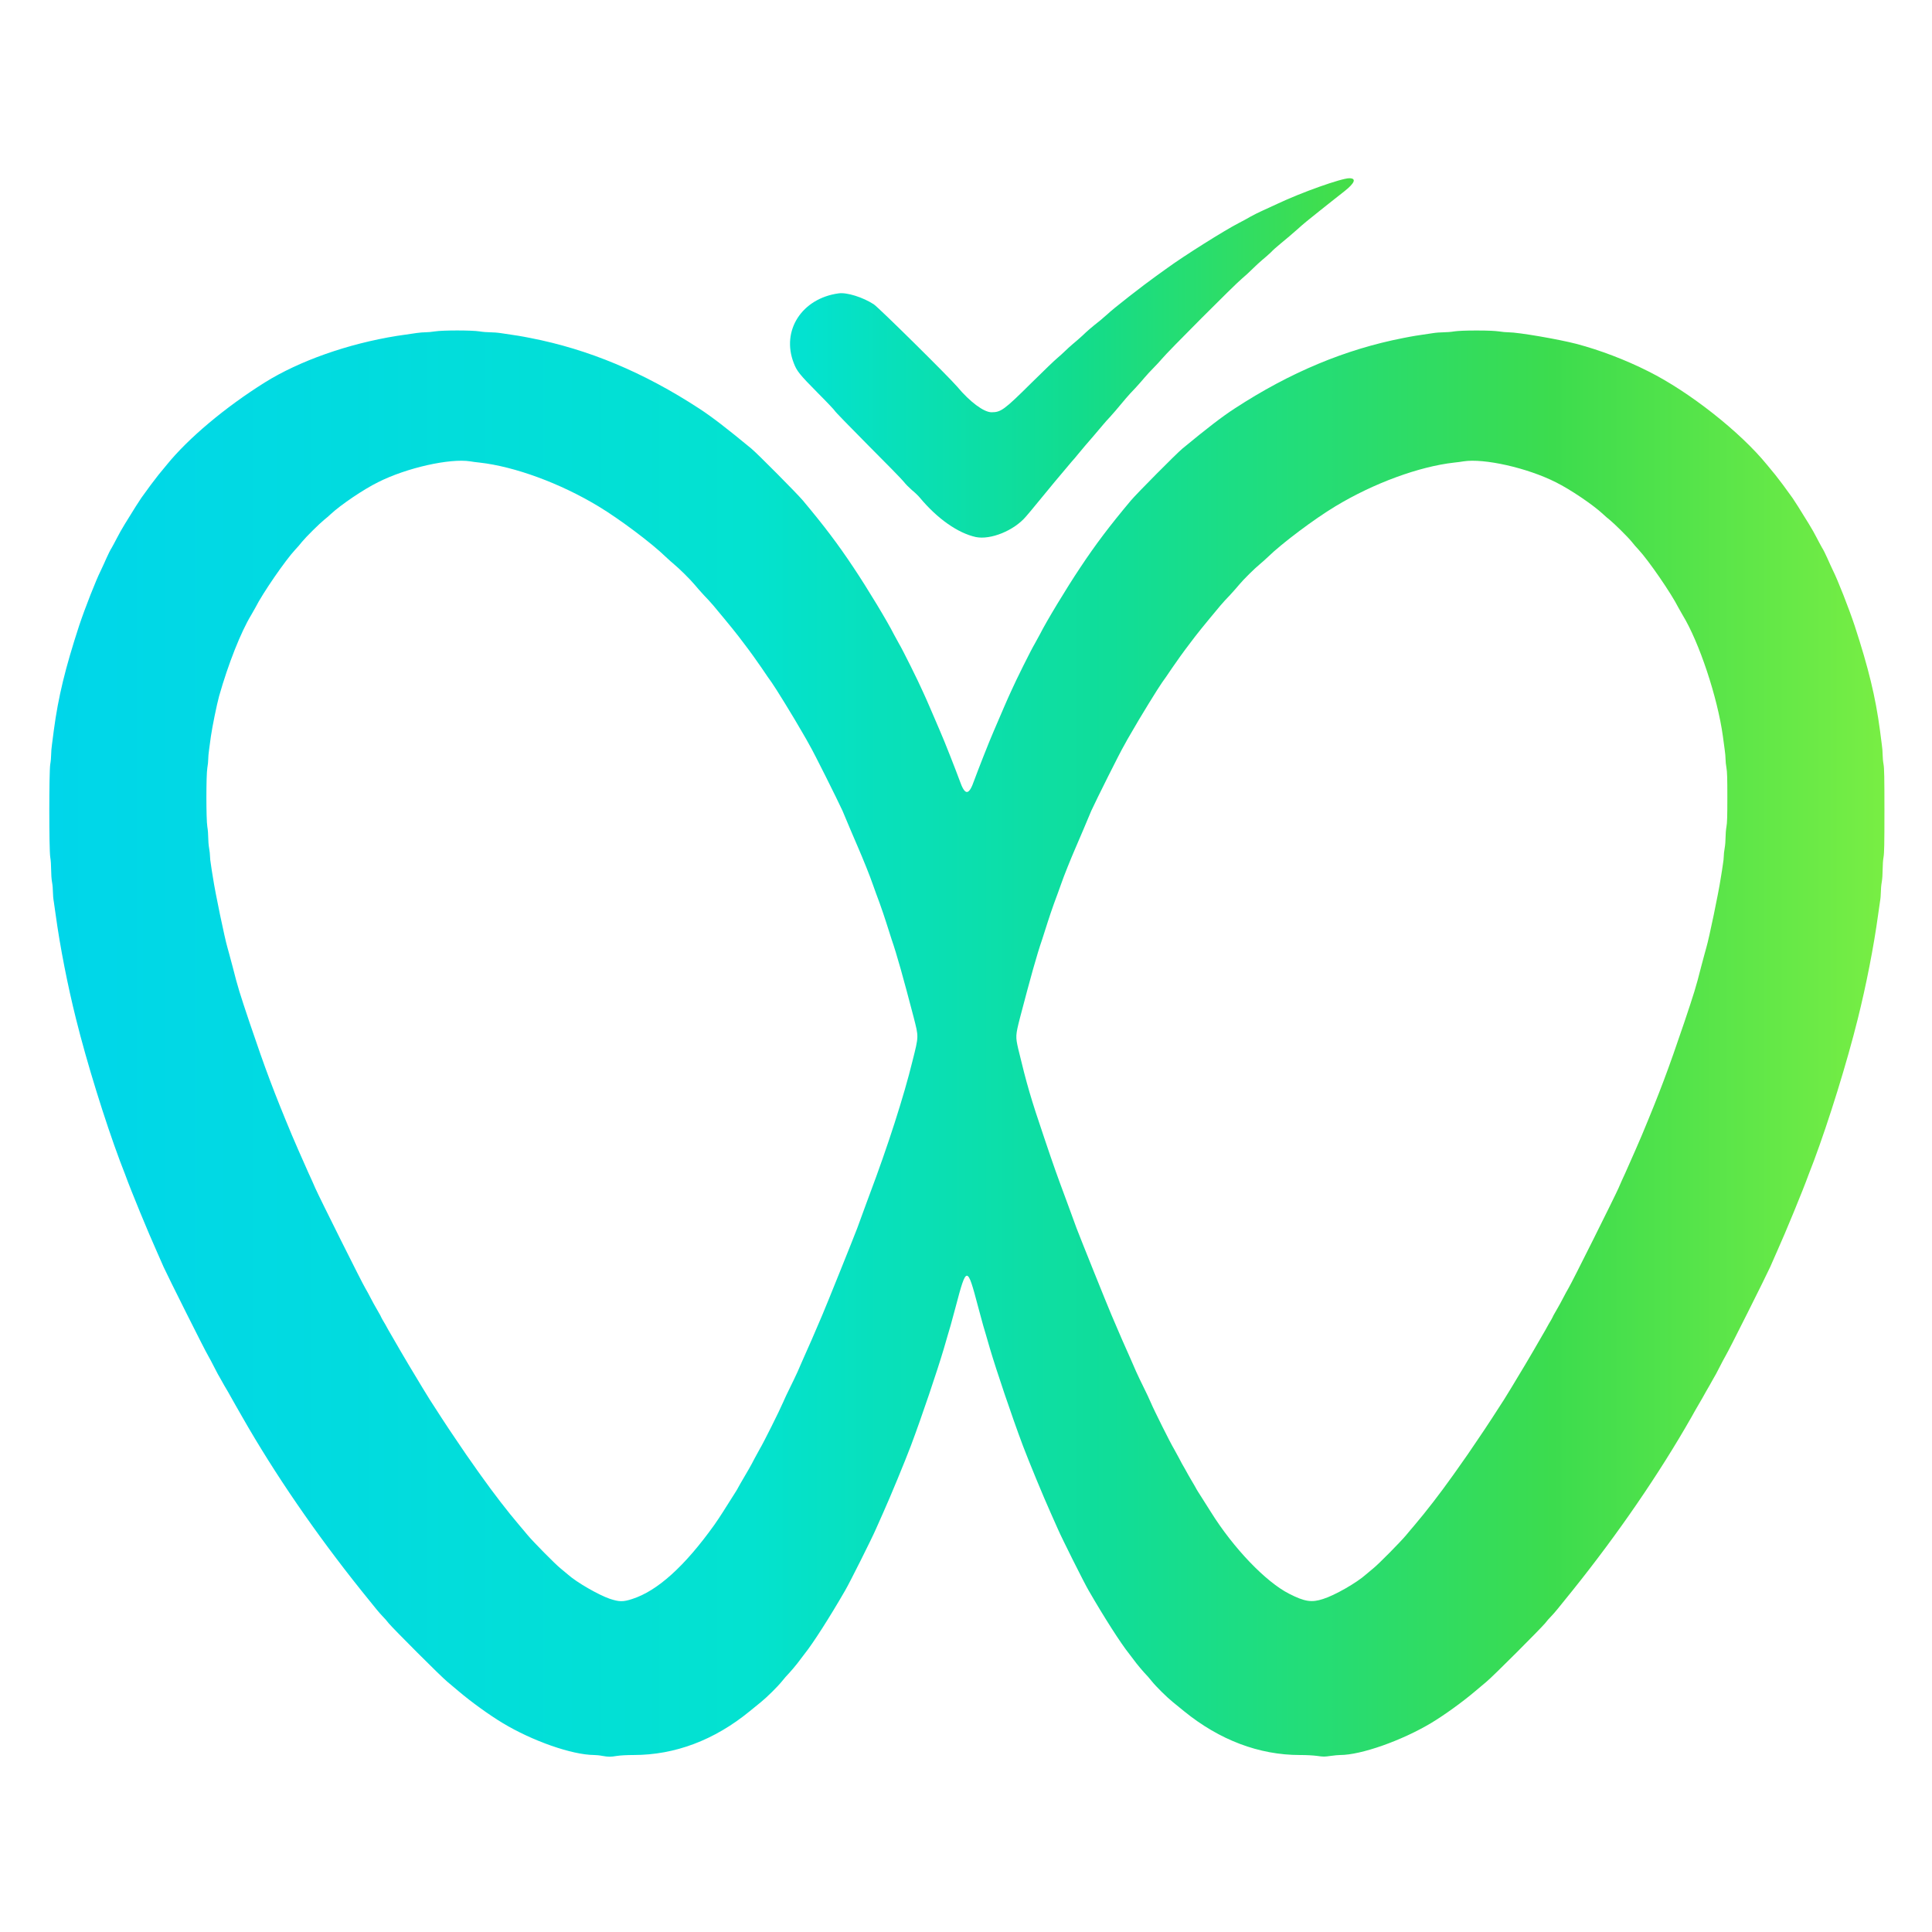
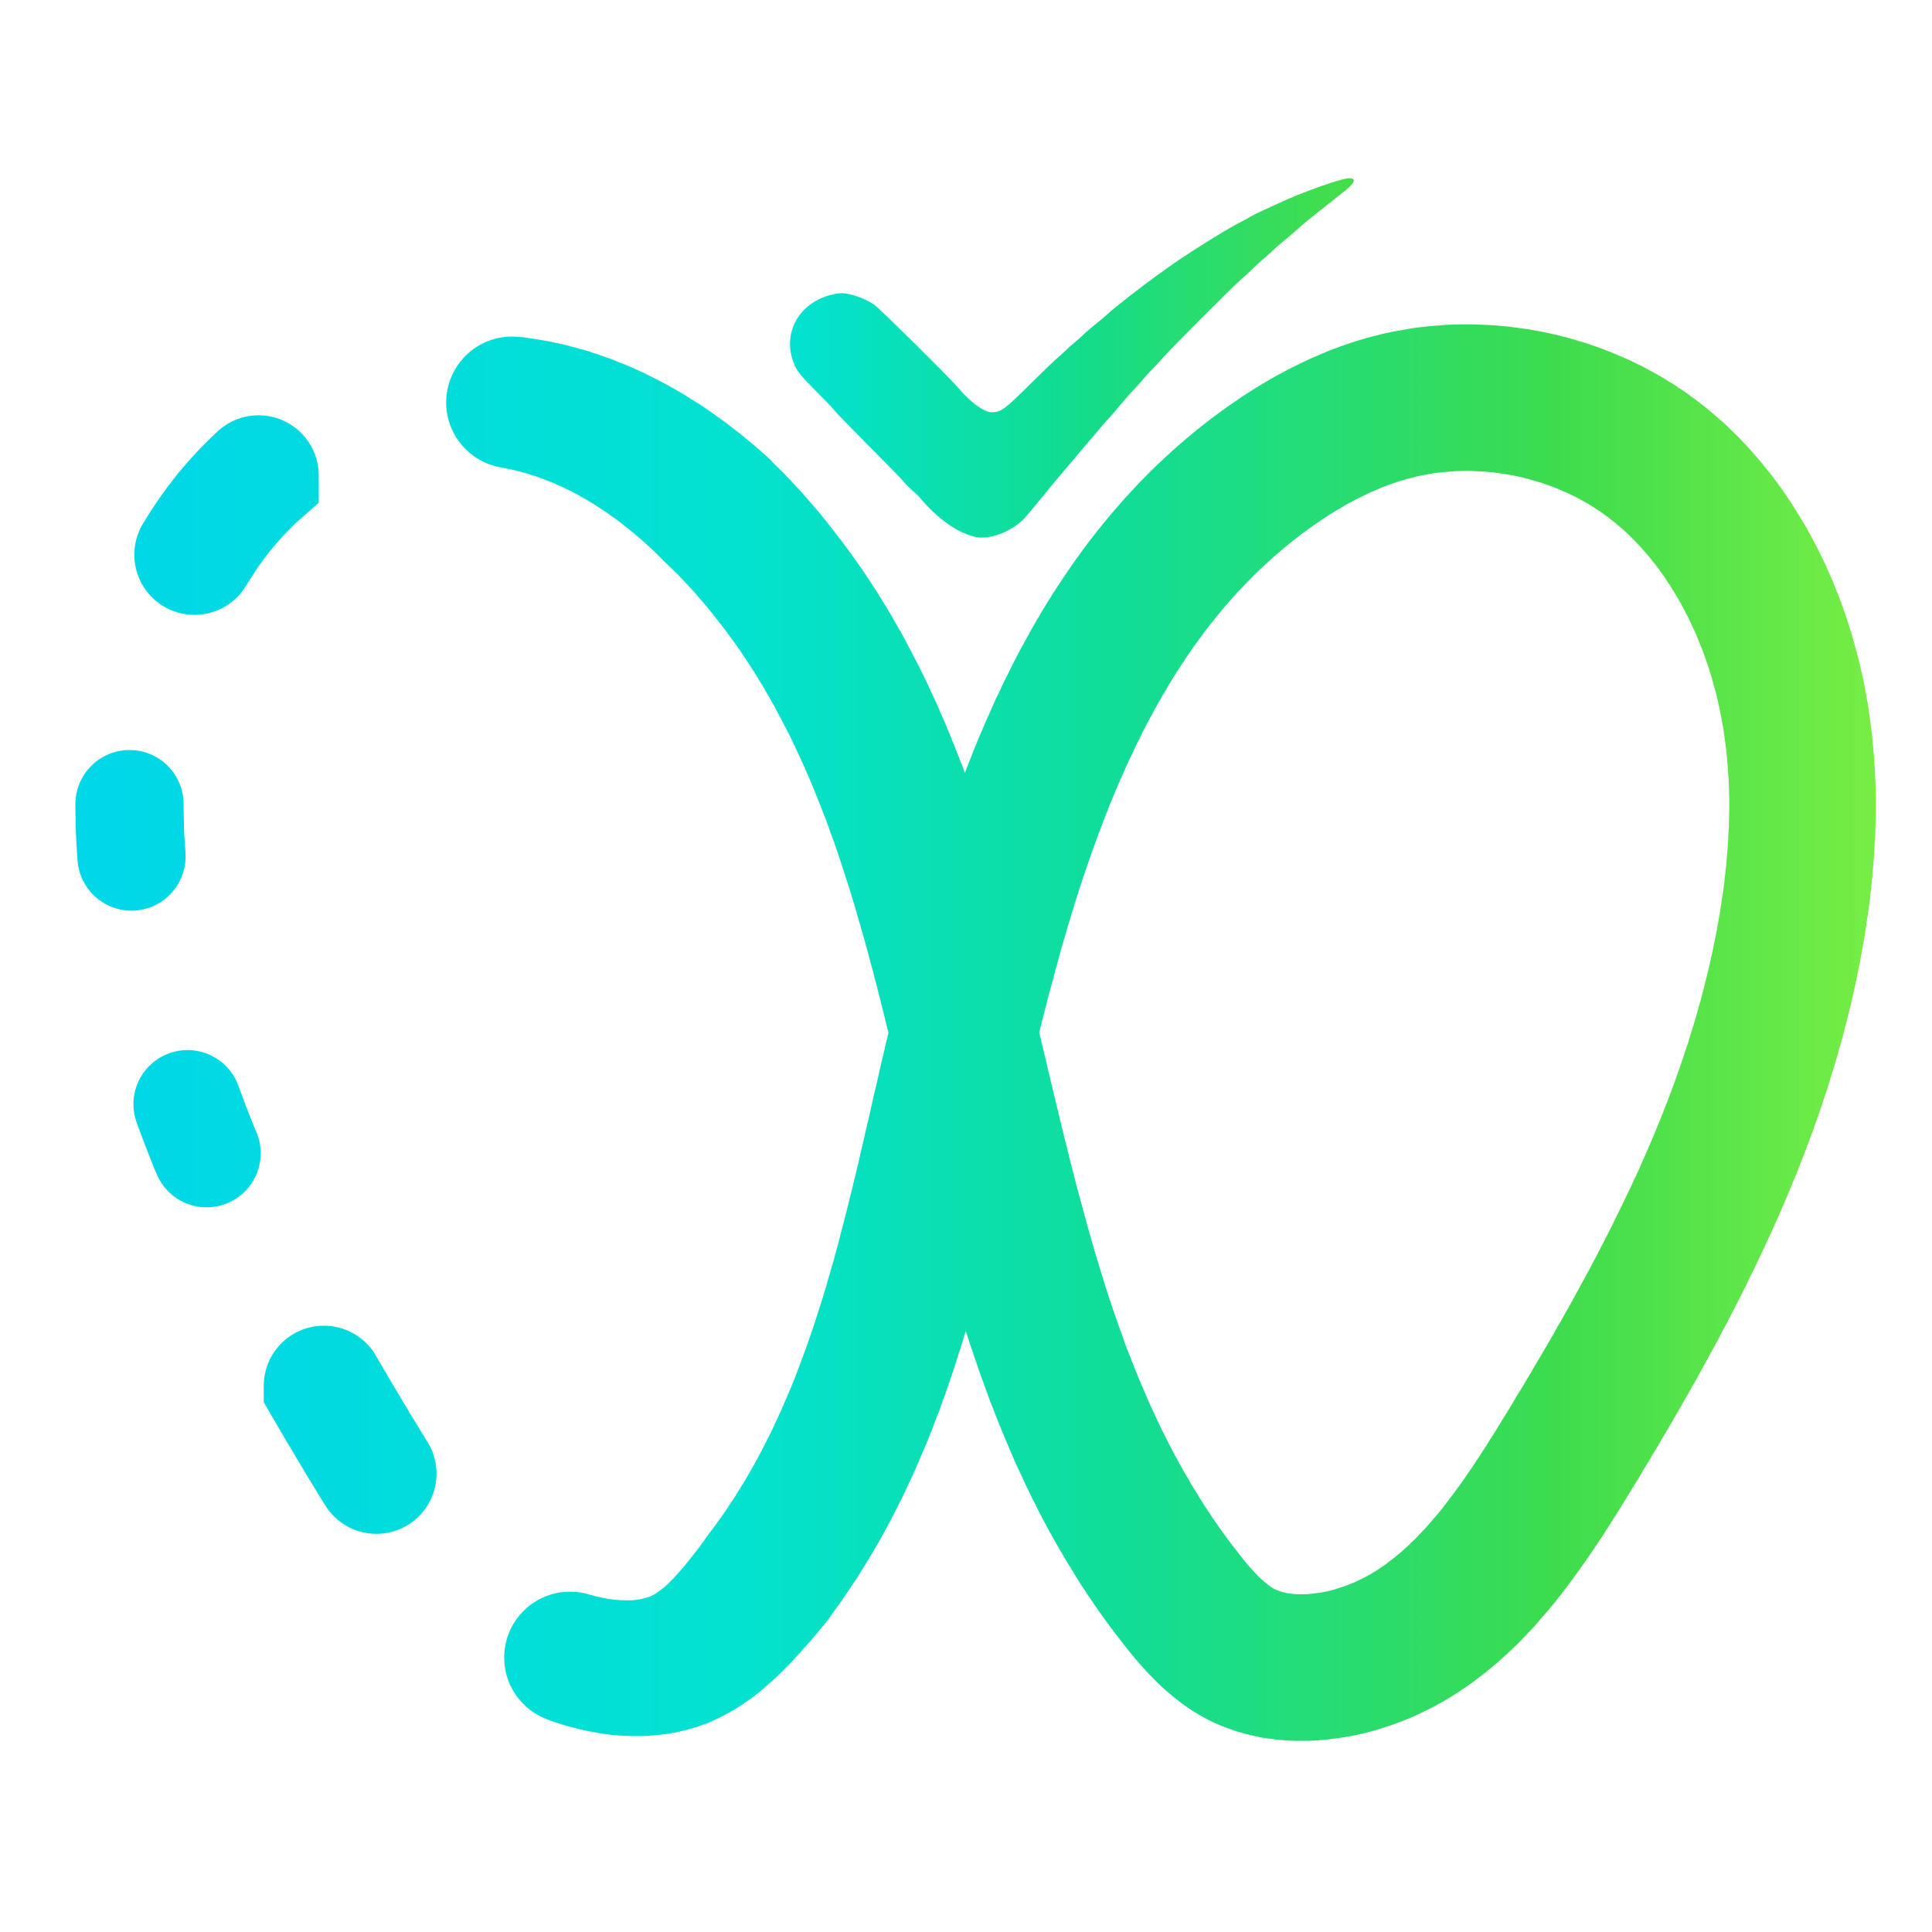
<svg xmlns="http://www.w3.org/2000/svg" viewBox="0 0 1024 1024" role="img" aria-label="EATOLOGIX">
  <defs>
    <linearGradient id="ag" gradientUnits="userSpaceOnUse" x1="107" y1="0" x2="1134" y2="0">
      <stop offset="0" stop-color="#00D6EA" />
      <stop offset=".38" stop-color="#03E2D0" />
      <stop offset=".58" stop-color="#10DD98" />
      <stop offset=".82" stop-color="#3CDC4E" />
      <stop offset="1" stop-color="#78EE44" />
    </linearGradient>
    <linearGradient id="ac" gradientUnits="userSpaceOnUse" x1="530" y1="0" x2="840" y2="0">
      <stop offset="0" stop-color="#03E2D0" />
      <stop offset=".5" stop-color="#12DC8C" />
      <stop offset="1" stop-color="#46DE46" />
    </linearGradient>
  </defs>
  <g transform="translate(-75.08,-44.33) scale(0.94614)">
-     <path d="M416.8,1030.5 C415.4,1030.2 413.3,1030.0 412.2,1030.0 C399.7,1029.9 377.5,1022.1 360.8,1012.0 C353.5,1007.6 343.5,1000.4 336.3,994.3 C334.6,992.8 331.7,990.5 330.0,989.0 C326.3,986.0 299.5,959.1 297.1,956.2 C296.3,955.1 294.7,953.3 293.6,952.2 C291.5,950.0 290.4,948.6 281.7,937.8 C256.1,905.8 233.3,872.6 215.0,840.5 C212.6,836.4 210.0,831.7 207.0,826.4 C205.8,824.4 204.1,821.5 203.2,819.8 C202.2,818.2 200.5,815.0 199.4,812.8 C198.3,810.5 196.7,807.7 196.0,806.4 C194.2,803.5 173.2,761.5 171.0,756.6 C170.1,754.5 168.3,750.4 167.0,747.5 C162.7,738.0 152.7,713.8 149.5,704.9 C148.7,702.8 147.3,699.2 146.5,697.1 C138.1,674.6 128.0,642.1 121.9,617.5 C117.3,599.1 113.0,577.4 110.5,559.0 C110.2,556.7 109.7,553.6 109.5,552.0 C109.2,550.4 109.0,548.0 109.0,546.5 C109.0,545.0 108.8,542.6 108.5,541.0 C108.2,539.4 108.0,536.3 108.0,534.0 C108.0,531.7 107.8,528.6 107.5,527.0 C106.8,522.8 106.8,479.2 107.5,475.0 C107.8,473.4 108.0,471.0 108.0,469.7 C108.0,468.3 108.2,465.6 108.5,463.7 C108.8,461.7 109.2,458.3 109.5,456.0 C112.0,437.2 115.9,421.2 123.7,397.3 C127.0,387.4 133.1,371.9 135.8,366.5 C136.7,364.7 138.1,361.5 139.0,359.5 C139.9,357.5 141.2,354.8 142.0,353.6 C142.7,352.3 144.1,349.8 145.0,348.0 C145.9,346.2 147.8,342.8 149.3,340.4 C154.6,331.8 157.1,327.8 158.5,325.8 C162.2,320.6 165.7,315.9 168.1,312.9 C169.6,311.1 171.7,308.5 172.8,307.2 C184.8,292.4 205.5,275.0 227.7,261.1 C247.1,249.0 274.3,239.4 301.8,235.0 C312.4,233.4 315.2,233.0 317.6,233.0 C318.8,233.0 321.3,232.8 323.0,232.5 C327.4,231.8 343.6,231.8 348.0,232.5 C349.7,232.8 352.4,233.0 354.0,233.0 C355.5,233.0 358.3,233.2 360.1,233.5 C369.1,234.8 370.9,235.1 376.5,236.2 C408.9,242.5 439.9,255.4 471.0,275.7 C478.1,280.3 486.5,286.8 500.2,298.1 C503.7,301.0 525.8,323.3 529.1,327.2 C541.0,341.4 548.8,351.7 557.5,364.8 C565.2,376.3 576.6,395.2 580.1,402.2 C581.0,403.9 582.3,406.3 583.0,407.5 C584.8,410.4 593.9,428.7 596.2,434.0 C597.3,436.3 598.9,440.0 599.9,442.3 C600.9,444.6 602.3,447.8 603.0,449.5 C603.7,451.1 605.1,454.3 606.0,456.5 C608.4,461.9 615.0,478.8 616.9,484.0 C619.9,492.7 622.1,492.7 625.1,484.0 C627.0,478.8 633.6,461.9 636.0,456.5 C636.9,454.3 638.3,451.1 639.0,449.5 C639.7,447.8 641.1,444.6 642.1,442.3 C643.1,440.0 644.7,436.3 645.8,434.0 C648.1,428.7 657.2,410.4 659.0,407.5 C659.7,406.3 661.0,403.9 661.9,402.2 C665.4,395.2 676.8,376.3 684.5,364.8 C693.2,351.7 701.0,341.4 712.9,327.2 C716.2,323.3 738.3,301.0 741.8,298.1 C755.5,286.8 763.9,280.3 771.0,275.7 C802.1,255.4 833.1,242.5 865.5,236.2 C871.1,235.1 872.9,234.8 881.9,233.5 C883.7,233.2 886.5,233.0 888.0,233.0 C889.6,233.0 892.3,232.8 894.0,232.5 C896.2,232.2 900.0,232.0 906.5,232.0 C913.0,232.0 916.8,232.2 919.0,232.5 C920.7,232.8 923.2,233.0 924.4,233.0 C929.9,233.0 952.5,236.9 962.5,239.5 C975.7,243.0 989.9,248.4 1002.8,254.9 C1025.8,266.4 1054.3,288.9 1069.2,307.2 C1070.3,308.5 1072.4,311.1 1073.9,312.9 C1076.3,315.9 1079.8,320.6 1083.5,325.8 C1084.9,327.8 1087.4,331.8 1092.7,340.4 C1094.2,342.8 1096.1,346.2 1097.0,348.0 C1097.9,349.8 1099.3,352.3 1100.0,353.6 C1100.8,354.8 1102.1,357.5 1103.0,359.5 C1103.9,361.5 1105.3,364.7 1106.2,366.5 C1108.9,371.9 1115.0,387.4 1118.3,397.3 C1126.1,421.2 1130.0,437.2 1132.5,456.0 C1132.8,458.3 1133.2,461.7 1133.5,463.7 C1133.8,465.6 1134.0,468.3 1134.0,469.7 C1134.0,471.0 1134.2,473.4 1134.5,475.0 C1134.9,477.3 1135.0,481.9 1135.0,501.0 C1135.0,520.1 1134.9,524.7 1134.5,527.0 C1134.2,528.6 1134.0,531.7 1134.0,534.0 C1134.0,536.3 1133.8,539.4 1133.5,541.0 C1133.2,542.6 1133.0,545.0 1133.0,546.5 C1133.0,548.0 1132.8,550.4 1132.5,552.0 C1132.3,553.6 1131.8,556.7 1131.5,559.0 C1129.0,577.4 1124.7,599.1 1120.1,617.5 C1114.0,642.1 1103.9,674.6 1095.5,697.1 C1094.7,699.2 1093.3,702.8 1092.5,704.9 C1089.3,713.8 1079.3,738.0 1075.0,747.5 C1073.7,750.4 1071.9,754.5 1071.0,756.6 C1068.8,761.5 1047.8,803.5 1046.0,806.4 C1045.3,807.7 1043.7,810.5 1042.6,812.8 C1041.5,815.0 1039.8,818.2 1038.8,819.8 C1037.9,821.5 1036.2,824.4 1035.1,826.3 C1034.0,828.3 1032.2,831.5 1031.0,833.5 C1029.8,835.5 1028.0,838.7 1026.9,840.7 C1008.9,872.3 985.9,905.9 960.3,937.8 C951.6,948.6 950.5,950.0 948.4,952.2 C947.3,953.3 945.7,955.1 944.9,956.2 C942.5,959.1 915.7,986.0 912.0,989.0 C910.3,990.5 907.4,992.8 905.7,994.3 C898.5,1000.4 888.5,1007.6 881.2,1012.0 C864.7,1021.9 841.8,1030.0 830.1,1030.0 C829.2,1030.0 826.8,1030.2 824.8,1030.5 C821.3,1031.0 820.7,1031.0 817.2,1030.5 C814.9,1030.2 811.3,1030.0 807.5,1030.0 C784.7,1030.0 762.5,1021.6 742.7,1005.5 C740.5,1003.7 737.5,1001.3 736.2,1000.2 C733.0,997.6 727.0,991.7 724.6,988.7 C723.5,987.3 721.6,985.1 720.3,983.8 C719.1,982.5 717.2,980.2 716.0,978.7 C714.8,977.1 713.0,974.7 711.9,973.3 C707.3,967.6 697.9,952.9 689.3,938.0 C686.9,934.0 674.1,908.4 672.0,903.5 C671.1,901.5 669.3,897.4 668.0,894.5 C663.8,885.2 655.5,865.0 652.4,856.8 C646.1,840.0 637.6,814.8 633.9,802.3 C632.5,797.3 630.7,791.4 630.1,789.3 C629.5,787.2 628.2,782.4 627.2,778.6 C621.2,755.8 620.8,755.8 614.8,778.6 C613.8,782.4 612.5,787.2 611.9,789.3 C611.3,791.4 609.5,797.3 608.1,802.3 C604.4,814.8 595.9,840.0 589.6,856.8 C586.5,865.0 578.2,885.2 574.0,894.5 C572.7,897.4 570.9,901.5 570.0,903.5 C567.9,908.4 555.1,934.0 552.7,938.0 C544.1,952.9 534.7,967.6 530.1,973.3 C529.0,974.7 527.2,977.1 526.0,978.7 C524.8,980.2 522.9,982.5 521.7,983.8 C520.4,985.1 518.5,987.3 517.4,988.7 C515.0,991.7 509.0,997.6 505.8,1000.2 C504.5,1001.3 501.5,1003.7 499.3,1005.5 C479.5,1021.7 457.4,1030.0 434.3,1030.0 C430.6,1030.0 426.9,1030.2 425.0,1030.5 C421.3,1031.1 420.4,1031.1 416.8,1030.5 Z M433.5,942.6 C447.6,938.1 462.9,924.3 479.5,901.1 C481.0,899.0 483.1,895.8 484.3,893.9 C485.5,892.0 487.7,888.5 489.3,886.0 C490.9,883.5 492.5,881.0 492.8,880.3 C493.4,879.2 494.1,877.9 498.8,869.9 C499.8,868.2 501.3,865.4 502.1,863.8 C503.0,862.1 504.3,859.7 505.0,858.5 C506.8,855.6 516.2,836.8 518.0,832.5 C518.8,830.7 520.5,826.9 521.9,824.2 C523.3,821.4 525.2,817.4 526.2,815.2 C527.1,813.0 528.9,809.1 530.0,806.5 C533.0,799.9 535.5,794.0 537.0,790.5 C537.7,788.9 539.1,785.7 540.0,783.5 C542.2,778.4 557.6,740.1 559.6,734.8 C560.4,732.6 561.9,728.4 563.0,725.5 C564.1,722.6 565.6,718.3 566.5,716.0 C576.6,689.2 585.7,661.0 590.5,641.3 C594.1,627.0 594.0,627.9 591.2,616.8 C585.3,594.3 581.9,582.0 578.8,573.0 C577.8,570.0 576.4,565.6 575.7,563.3 C575.0,561.0 573.4,556.4 572.2,553.0 C570.9,549.6 569.2,544.8 568.3,542.3 C566.7,537.6 562.9,528.2 560.0,521.5 C559.1,519.3 557.2,514.9 555.8,511.7 C554.5,508.5 552.4,503.7 551.3,501.0 C548.5,494.9 535.2,468.2 532.8,464.2 C531.9,462.5 530.2,459.5 529.0,457.5 C524.0,448.7 513.5,431.7 511.6,429.1 C510.8,428.1 508.3,424.4 506.0,421.0 C503.7,417.6 499.4,411.6 496.4,407.7 C491.7,401.4 488.5,397.5 479.0,386.1 C477.8,384.7 475.4,382.0 473.6,380.2 C471.9,378.3 469.5,375.7 468.4,374.3 C466.1,371.5 459.7,365.2 457.0,363.0 C456.0,362.2 453.9,360.3 452.3,358.8 C444.5,351.2 426.4,337.6 414.6,330.5 C393.1,317.5 367.6,308.2 348.1,306.0 C346.2,305.8 343.8,305.5 342.8,305.3 C331.4,303.5 307.1,308.9 291.1,317.0 C283.0,321.0 270.3,329.6 264.7,334.8 C263.7,335.8 262.0,337.2 261.0,338.0 C258.3,340.2 250.9,347.5 248.6,350.3 C247.5,351.7 245.8,353.7 244.8,354.7 C239.2,360.7 226.4,379.3 222.5,387.1 C221.8,388.3 220.7,390.3 220.0,391.5 C214.3,400.9 207.2,418.8 202.1,436.8 C200.8,441.5 198.3,453.8 197.5,459.3 C197.2,461.4 196.8,464.7 196.5,466.7 C196.2,468.6 196.0,471.1 196.0,472.2 C196.0,473.3 195.8,475.4 195.5,477.0 C194.8,481.1 194.8,505.9 195.5,510.0 C195.8,511.6 196.0,514.3 196.0,516.0 C196.0,517.7 196.2,520.4 196.5,522.0 C196.8,523.6 197.0,525.6 197.0,526.5 C197.0,527.4 197.2,529.5 197.5,531.1 C197.7,532.8 198.3,536.3 198.7,538.8 C199.9,546.9 205.3,572.7 206.7,577.4 C207.1,578.7 208.4,583.7 209.7,588.5 C212.6,600.0 213.7,603.4 219.2,619.8 C228.1,646.1 232.8,658.6 242.9,682.8 C245.4,688.7 246.7,691.6 252.1,703.8 C253.3,706.4 255.1,710.3 256.0,712.5 C258.5,718.1 282.3,765.8 284.0,768.5 C284.7,769.7 286.1,772.2 287.0,774.0 C287.9,775.8 289.3,778.3 290.0,779.5 C290.7,780.7 291.8,782.6 292.4,783.7 C292.9,784.9 294.2,787.2 295.2,788.8 C296.1,790.5 297.8,793.5 299.0,795.5 C304.7,805.5 312.3,818.2 316.1,824.4 C317.4,826.5 319.2,829.4 320.1,830.9 C321.9,833.8 331.6,848.7 333.8,851.8 C338.4,858.7 343.1,865.5 344.8,867.8 C345.8,869.3 347.7,871.9 348.9,873.6 C356.1,883.7 363.5,893.3 370.2,901.2 C371.7,902.9 373.8,905.5 375.0,906.9 C378.0,910.5 390.3,923.0 393.3,925.4 C394.7,926.6 396.6,928.1 397.5,928.9 C402.4,933.3 414.8,940.4 421.0,942.5 C426.2,944.2 428.4,944.3 433.5,942.6 Z M820.5,942.6 C827.0,940.6 839.4,933.5 844.5,928.9 C845.4,928.1 847.3,926.6 848.7,925.4 C851.7,923.0 864.0,910.5 867.0,906.9 C868.2,905.5 870.3,902.9 871.8,901.2 C878.5,893.3 885.9,883.7 893.1,873.6 C894.3,871.9 896.2,869.3 897.2,867.8 C898.9,865.5 903.6,858.7 908.2,851.8 C910.4,848.7 920.1,833.8 921.9,830.9 C922.8,829.4 924.6,826.5 925.9,824.4 C929.7,818.2 937.3,805.5 943.0,795.5 C944.2,793.5 945.9,790.5 946.8,788.8 C947.8,787.2 949.1,784.9 949.6,783.7 C950.2,782.6 951.3,780.7 952.0,779.5 C952.7,778.3 954.1,775.8 955.0,774.0 C955.9,772.2 957.3,769.7 958.0,768.5 C959.7,765.8 983.5,718.1 986.0,712.5 C986.9,710.3 988.7,706.4 989.9,703.8 C995.3,691.6 996.6,688.7 999.1,682.8 C1009.2,658.6 1013.9,646.1 1022.8,619.8 C1028.3,603.4 1029.4,600.0 1032.3,588.5 C1033.6,583.7 1034.9,578.7 1035.3,577.4 C1036.7,572.7 1042.1,546.9 1043.3,538.8 C1043.7,536.3 1044.3,532.8 1044.5,531.1 C1044.8,529.5 1045.0,527.4 1045.0,526.5 C1045.0,525.6 1045.2,523.6 1045.5,522.0 C1045.8,520.4 1046.0,517.7 1046.0,516.0 C1046.0,514.3 1046.2,511.6 1046.5,510.0 C1046.9,507.8 1047.0,504.2 1047.0,493.5 C1047.0,482.8 1046.9,479.2 1046.5,477.0 C1046.2,475.4 1046.0,473.3 1046.0,472.2 C1046.0,471.1 1045.8,468.6 1045.5,466.7 C1045.2,464.7 1044.8,461.4 1044.5,459.3 C1041.5,437.4 1031.2,406.6 1022.0,391.5 C1021.3,390.3 1020.2,388.3 1019.5,387.1 C1015.6,379.3 1002.8,360.7 997.2,354.7 C996.2,353.7 994.5,351.7 993.4,350.3 C991.1,347.5 983.7,340.2 981.0,338.0 C980.0,337.2 978.3,335.8 977.3,334.8 C971.7,329.6 959.0,321.0 950.9,317.0 C934.9,308.9 910.6,303.5 899.2,305.3 C898.2,305.5 895.8,305.8 893.9,306.0 C874.4,308.2 848.9,317.5 827.4,330.5 C815.6,337.6 797.5,351.2 789.7,358.8 C788.1,360.3 786.0,362.2 785.0,363.0 C782.3,365.2 775.9,371.5 773.6,374.3 C772.5,375.7 770.1,378.3 768.4,380.2 C766.6,382.0 764.2,384.7 763.0,386.1 C753.5,397.5 750.3,401.4 745.6,407.7 C742.6,411.6 738.3,417.6 736.0,421.0 C733.7,424.4 731.2,428.1 730.4,429.1 C728.5,431.7 718.0,448.7 713.0,457.5 C711.8,459.5 710.1,462.5 709.2,464.2 C706.8,468.2 693.5,494.9 690.7,501.0 C689.6,503.7 687.5,508.5 686.2,511.7 C684.8,514.9 682.9,519.3 682.0,521.5 C679.1,528.2 675.3,537.6 673.7,542.3 C672.8,544.8 671.1,549.6 669.8,553.0 C668.6,556.4 667.0,561.0 666.3,563.3 C665.6,565.6 664.2,570.0 663.2,573.0 C660.1,582.0 656.7,594.3 650.8,616.8 C648.2,626.9 648.2,627.6 649.8,634.6 C654.6,654.5 656.8,662.1 664.3,684.2 C669.6,700.0 672.0,706.6 675.5,716.0 C676.4,718.3 677.9,722.6 679.0,725.5 C680.1,728.4 681.6,732.6 682.4,734.8 C684.4,740.1 699.8,778.4 702.0,783.5 C702.9,785.7 704.3,788.9 705.0,790.5 C706.5,794.0 709.0,799.9 712.0,806.5 C713.1,809.1 714.9,813.0 715.8,815.2 C716.8,817.4 718.7,821.4 720.1,824.2 C721.5,826.9 723.2,830.7 724.0,832.5 C725.8,836.8 735.2,855.6 737.0,858.5 C737.7,859.7 739.0,862.1 739.9,863.8 C740.7,865.4 742.2,868.2 743.2,869.8 C744.1,871.5 745.7,874.3 746.7,876.0 C747.8,877.7 748.8,879.7 749.2,880.3 C749.5,881.0 751.1,883.5 752.7,886.0 C754.3,888.5 756.5,892.0 757.7,893.9 C770.3,914.1 788.5,933.1 801.6,939.7 C810.2,944.1 814.2,944.7 820.5,942.6 Z" fill="url(#ag)" fill-rule="evenodd" />
+     <path d="M478.8,330.7 L480.5,332.3 L482.2,333.9 L483.8,335.5 L485.4,337.1 L487.1,338.7 L488.7,340.3 L490.3,342.0 L491.9,343.6 L493.4,345.3 L495.0,347.0 L496.5,348.6 L498.1,350.3 L499.6,352.0 L501.1,353.8 L502.6,355.5 L504.1,357.2 L505.6,359.0 L507.1,360.7 L508.5,362.5 L510.0,364.3 L511.4,366.1 L512.8,367.9 L514.2,369.7 L515.6,371.5 L517.0,373.3 L518.4,375.1 L519.8,377.0 L521.1,378.8 L522.5,380.6 L523.8,382.5 L525.2,384.4 L526.5,386.3 L527.8,388.1 L529.1,390.0 L530.3,391.9 L531.6,393.8 L532.9,395.7 L534.1,397.7 L535.4,399.6 L536.6,401.5 L537.8,403.5 L539.0,405.4 L540.2,407.4 L541.4,409.3 L542.6,411.3 L543.7,413.3 L544.9,415.3 L546.0,417.2 L547.1,419.2 L548.3,421.2 L549.4,423.2 L550.5,425.3 L551.5,427.3 L552.6,429.3 L553.7,431.3 L554.7,433.4 L555.8,435.4 L556.8,437.4 L557.9,439.5 L558.9,441.5 L559.9,443.6 L560.9,445.7 L561.9,447.7 L562.8,449.8 L563.8,451.9 L564.8,453.9 L565.7,456.0 L566.7,458.1 L567.6,460.2 L568.5,462.3 L569.4,464.4 L570.4,466.5 L571.3,468.6 L572.1,470.7 L573.0,472.8 L573.9,475.0 L574.7,477.1 L575.6,479.2 L576.4,481.3 L577.3,483.5 L578.1,485.6 L578.9,487.7 L579.8,489.9 L580.6,492.0 L581.4,494.2 L582.2,496.3 L582.9,498.5 L583.7,500.6 L584.5,502.8 L585.3,504.9 L586.0,507.1 L586.8,509.3 L587.5,511.4 L588.2,513.6 L589.0,515.8 L589.7,518.0 L590.4,520.1 L591.1,522.3 L591.8,524.5 L592.5,526.7 L593.2,528.8 L593.9,531.0 L594.6,533.2 L595.3,535.4 L595.9,537.6 L596.6,539.8 L597.3,542.0 L597.9,544.2 L598.6,546.4 L599.2,548.6 L599.8,550.8 L600.5,553.0 L601.1,555.2 L601.7,557.4 L602.4,559.6 L603.0,561.8 L603.6,564.0 L604.2,566.2 L604.8,568.4 L605.4,570.6 L606.0,572.8 L606.6,575.1 L607.2,577.3 L607.8,579.5 L608.4,581.7 L608.9,583.9 L609.5,586.1 L610.1,588.3 L610.7,590.6 L611.2,592.8 L611.8,595.0 L612.4,597.2 L612.9,599.4 L613.5,601.7 L614.0,603.9 L614.6,606.1 L615.1,608.3 L615.7,610.6 L616.2,612.8 L616.8,615.0 L617.3,617.2 L617.9,619.5 L618.4,621.7 L618.9,623.9 L619.5,626.1 L620.0,628.4 L620.6,630.6 L621.1,632.8 L621.6,635.0 L622.2,637.3 L622.7,639.5 L623.2,641.7 L623.8,644.0 L624.3,646.2 L624.8,648.4 L625.4,650.6 L625.9,652.9 L626.4,655.1 L626.9,657.3 L627.5,659.6 L628.0,661.8 L628.5,664.0 L629.1,666.2 L629.6,668.5 L630.1,670.7 L630.7,672.9 L631.2,675.1 L631.7,677.4 L632.3,679.6 L632.8,681.8 L633.3,684.1 L633.9,686.3 L634.4,688.5 L635.0,690.7 L635.5,693.0 L636.1,695.2 L636.6,697.4 L637.2,699.6 L637.7,701.8 L638.3,704.1 L638.8,706.3 L639.4,708.5 L640.0,710.7 L640.5,713.0 L641.1,715.2 L641.7,717.4 L642.2,719.6 L642.8,721.8 L643.4,724.0 L644.0,726.3 L644.6,728.5 L645.2,730.7 L645.8,732.9 L646.4,735.1 L647.0,737.3 L647.6,739.5 L648.2,741.7 L648.8,743.9 L649.4,746.1 L650.0,748.4 L650.7,750.6 L651.3,752.8 L651.9,755.0 L652.6,757.2 L653.2,759.4 L653.9,761.6 L654.5,763.7 L655.2,765.9 L655.8,768.1 L656.5,770.3 L657.2,772.5 L657.9,774.7 L658.5,776.9 L659.2,779.1 L659.9,781.3 L660.6,783.4 L661.3,785.6 L662.0,787.8 L662.8,790.0 L663.5,792.1 L664.2,794.3 L665.0,796.5 L665.7,798.6 L666.5,800.8 L667.2,803.0 L668.0,805.1 L668.8,807.3 L669.6,809.4 L670.3,811.6 L671.1,813.7 L671.9,815.9 L672.7,818.0 L673.6,820.2 L674.4,822.3 L675.2,824.4 L676.1,826.6 L676.9,828.7 L677.8,830.8 L678.6,832.9 L679.5,835.0 L680.4,837.2 L681.3,839.3 L682.2,841.4 L683.1,843.5 L684.0,845.6 L684.9,847.7 L685.8,849.8 L686.8,851.9 L687.7,853.9 L688.7,856.0 L689.7,858.1 L690.6,860.2 L691.6,862.2 L692.6,864.3 L693.6,866.4 L694.6,868.4 L695.7,870.5 L696.7,872.5 L697.7,874.6 L698.8,876.6 L699.8,878.6 L700.9,880.6 L702.0,882.7 L703.1,884.7 L704.2,886.7 L705.3,888.7 L706.4,890.7 L707.6,892.7 L708.7,894.7 L709.9,896.6 L711.0,898.6 L712.2,900.6 L713.4,902.5 L714.6,904.5 L715.8,906.4 L717.0,908.4 L718.2,910.3 L719.4,912.3 L720.7,914.2 L722.0,916.1 L723.2,918.0 L724.5,919.9 L725.8,921.8 L727.1,923.7 L728.4,925.6 L729.7,927.4 L731.0,929.3 L732.4,931.1 L733.7,933.0 L735.1,934.8 L736.5,936.7 L737.9,938.5 L739.3,940.3 L740.7,942.1 L742.1,943.9 L743.5,945.7 L745.0,947.5 L746.4,949.2 L747.9,951.0 L749.4,952.7 L751.0,954.4 L752.5,956.1 L754.1,957.7 L755.7,959.4 L757.4,961.0 L759.0,962.5 L760.8,964.0 L762.5,965.5 L764.3,966.9 L766.1,968.3 L768.0,969.6 L769.9,970.9 L771.9,972.1 L773.9,973.2 L775.9,974.2 L778.0,975.2 L780.1,976.0 L782.3,976.8 L784.5,977.6 L786.6,978.2 L788.9,978.8 L791.1,979.3 L793.3,979.8 L795.6,980.1 L797.9,980.4 L800.2,980.7 L802.4,980.8 L804.7,981.0 L807.0,981.0 L809.3,981.0 L811.6,981.0 L813.9,980.9 L816.2,980.7 L818.4,980.5 L820.7,980.2 L823.0,979.9 L825.3,979.6 L827.5,979.2 L829.8,978.8 L832.0,978.3 L834.2,977.8 L836.5,977.2 L838.7,976.6 L840.9,975.9 L843.0,975.2 L845.2,974.5 L847.4,973.7 L849.5,972.9 L851.6,972.1 L853.8,971.2 L855.8,970.3 L857.9,969.3 L860.0,968.3 L862.0,967.3 L864.1,966.2 L866.1,965.1 L868.1,964.0 L870.0,962.8 L872.0,961.6 L873.9,960.4 L875.8,959.1 L877.7,957.8 L879.6,956.5 L881.4,955.1 L883.2,953.7 L885.1,952.3 L886.8,950.9 L888.6,949.4 L890.4,948.0 L892.1,946.5 L893.8,944.9 L895.5,943.4 L897.2,941.8 L898.8,940.2 L900.5,938.7 L902.1,937.0 L903.7,935.4 L905.2,933.7 L906.8,932.1 L908.4,930.4 L909.9,928.7 L911.4,926.9 L912.9,925.2 L914.4,923.5 L915.9,921.7 L917.3,920.0 L918.8,918.2 L920.2,916.4 L921.6,914.6 L923.0,912.8 L924.4,910.9 L925.8,909.1 L927.1,907.3 L928.5,905.4 L929.8,903.6 L931.2,901.7 L932.5,899.8 L933.8,898.0 L935.1,896.1 L936.4,894.2 L937.7,892.3 L939.0,890.4 L940.2,888.5 L941.5,886.6 L942.8,884.7 L944.0,882.7 L945.3,880.8 L946.5,878.9 L947.7,877.0 L948.9,875.0 L950.2,873.1 L951.4,871.1 L952.6,869.2 L953.8,867.2 L955.0,865.3 L956.2,863.3 L957.4,861.4 L958.6,859.4 L959.8,857.5 L961.0,855.5 L962.2,853.6 L963.3,851.6 L964.5,849.6 L965.7,847.7 L966.9,845.7 L968.1,843.8 L969.2,841.8 L970.4,839.8 L971.6,837.9 L972.8,835.9 L973.9,833.9 L975.1,831.9 L976.2,830.0 L977.4,828.0 L978.6,826.0 L979.7,824.0 L980.9,822.1 L982.0,820.1 L983.2,818.1 L984.3,816.1 L985.5,814.1 L986.6,812.1 L987.7,810.1 L988.9,808.2 L990.0,806.2 L991.1,804.2 L992.2,802.2 L993.4,800.2 L994.5,798.2 L995.6,796.2 L996.7,794.2 L997.8,792.2 L998.9,790.2 L1000.0,788.2 L1001.1,786.1 L1002.2,784.1 L1003.3,782.1 L1004.4,780.1 L1005.5,778.1 L1006.6,776.1 L1007.6,774.0 L1008.7,772.0 L1009.8,770.0 L1010.8,768.0 L1011.9,765.9 L1012.9,763.9 L1014.0,761.9 L1015.0,759.8 L1016.1,757.8 L1017.1,755.7 L1018.2,753.7 L1019.2,751.6 L1020.2,749.6 L1021.2,747.5 L1022.2,745.5 L1023.2,743.4 L1024.2,741.4 L1025.3,739.3 L1026.2,737.2 L1027.2,735.2 L1028.2,733.1 L1029.2,731.0 L1030.2,729.0 L1031.1,726.9 L1032.1,724.8 L1033.1,722.7 L1034.0,720.7 L1035.0,718.6 L1035.9,716.5 L1036.8,714.4 L1037.8,712.3 L1038.7,710.2 L1039.6,708.1 L1040.5,706.0 L1041.4,703.9 L1042.3,701.8 L1043.2,699.7 L1044.1,697.6 L1045.0,695.4 L1045.8,693.3 L1046.7,691.2 L1047.6,689.1 L1048.4,687.0 L1049.3,684.8 L1050.1,682.7 L1050.9,680.6 L1051.8,678.4 L1052.6,676.3 L1053.4,674.1 L1054.2,672.0 L1055.0,669.8 L1055.8,667.7 L1056.6,665.5 L1057.3,663.4 L1058.1,661.2 L1058.9,659.1 L1059.6,656.9 L1060.4,654.7 L1061.1,652.6 L1061.8,650.4 L1062.5,648.2 L1063.3,646.0 L1064.0,643.9 L1064.7,641.7 L1065.3,639.5 L1066.0,637.3 L1066.7,635.1 L1067.4,632.9 L1068.0,630.7 L1068.7,628.5 L1069.3,626.3 L1069.9,624.1 L1070.5,621.9 L1071.2,619.7 L1071.8,617.5 L1072.4,615.3 L1072.9,613.1 L1073.5,610.9 L1074.1,608.7 L1074.6,606.4 L1075.2,604.2 L1075.7,602.0 L1076.3,599.8 L1076.8,597.5 L1077.3,595.3 L1077.8,593.1 L1078.3,590.8 L1078.8,588.6 L1079.3,586.3 L1079.7,584.1 L1080.2,581.8 L1080.6,579.6 L1081.1,577.4 L1081.5,575.1 L1081.9,572.8 L1082.3,570.6 L1082.7,568.3 L1083.1,566.1 L1083.5,563.8 L1083.8,561.6 L1084.2,559.3 L1084.5,557.0 L1084.8,554.8 L1085.2,552.5 L1085.5,550.2 L1085.8,548.0 L1086.1,545.7 L1086.3,543.4 L1086.6,541.1 L1086.8,538.9 L1087.1,536.6 L1087.3,534.3 L1087.5,532.0 L1087.7,529.7 L1087.9,527.5 L1088.1,525.2 L1088.2,522.9 L1088.4,520.6 L1088.5,518.3 L1088.6,516.0 L1088.8,513.7 L1088.9,511.4 L1088.9,509.2 L1089.0,506.9 L1089.0,504.6 L1089.1,502.3 L1089.1,500.0 L1089.1,497.7 L1089.1,495.4 L1089.1,493.1 L1089.0,490.8 L1089.0,488.5 L1088.9,486.3 L1088.8,484.0 L1088.7,481.7 L1088.6,479.4 L1088.4,477.1 L1088.3,474.8 L1088.1,472.5 L1087.9,470.3 L1087.7,468.0 L1087.5,465.7 L1087.3,463.4 L1087.0,461.1 L1086.7,458.9 L1086.4,456.6 L1086.1,454.3 L1085.8,452.1 L1085.5,449.8 L1085.1,447.5 L1084.7,445.3 L1084.3,443.0 L1083.9,440.8 L1083.4,438.5 L1083.0,436.3 L1082.5,434.0 L1082.0,431.8 L1081.5,429.6 L1081.0,427.3 L1080.4,425.1 L1079.8,422.9 L1079.2,420.7 L1078.6,418.5 L1078.0,416.3 L1077.4,414.1 L1076.7,411.9 L1076.0,409.7 L1075.3,407.5 L1074.6,405.3 L1073.8,403.2 L1073.1,401.0 L1072.3,398.9 L1071.5,396.7 L1070.7,394.6 L1069.8,392.5 L1069.0,390.3 L1068.1,388.2 L1067.2,386.1 L1066.3,384.0 L1065.3,381.9 L1064.4,379.8 L1063.4,377.8 L1062.4,375.7 L1061.4,373.6 L1060.3,371.6 L1059.3,369.6 L1058.2,367.6 L1057.1,365.5 L1056.0,363.5 L1054.9,361.5 L1053.7,359.6 L1052.5,357.6 L1051.3,355.7 L1050.1,353.7 L1048.9,351.8 L1047.6,349.9 L1046.4,348.0 L1045.1,346.1 L1043.7,344.2 L1042.4,342.3 L1041.0,340.5 L1039.7,338.7 L1038.3,336.9 L1036.8,335.1 L1035.4,333.3 L1033.9,331.5 L1032.4,329.8 L1030.9,328.1 L1029.4,326.3 L1027.9,324.7 L1026.3,323.0 L1024.7,321.3 L1023.1,319.7 L1021.5,318.1 L1019.8,316.5 L1018.2,314.9 L1016.5,313.4 L1014.8,311.9 L1013.0,310.4 L1011.3,308.9 L1009.5,307.4 L1007.7,306.0 L1005.9,304.6 L1004.1,303.2 L1002.2,301.9 L1000.4,300.5 L998.5,299.2 L996.6,298.0 L994.7,296.7 L992.7,295.5 L990.8,294.3 L988.8,293.1 L986.8,292.0 L984.8,290.9 L982.8,289.8 L980.8,288.7 L978.7,287.7 L976.6,286.7 L974.6,285.7 L972.5,284.8 L970.4,283.9 L968.3,283.0 L966.1,282.1 L964.0,281.3 L961.9,280.5 L959.7,279.7 L957.6,279.0 L955.4,278.2 L953.2,277.6 L951.0,276.9 L948.8,276.3 L946.6,275.6 L944.4,275.1 L942.2,274.5 L939.9,274.0 L937.7,273.5 L935.4,273.0 L933.2,272.6 L930.9,272.2 L928.7,271.8 L926.4,271.5 L924.1,271.2 L921.9,270.9 L919.6,270.6 L917.3,270.4 L915.0,270.2 L912.8,270.0 L910.5,269.9 L908.2,269.8 L905.9,269.7 L903.6,269.6 L901.3,269.6 L899.0,269.6 L896.7,269.7 L894.4,269.7 L892.1,269.8 L889.9,270.0 L887.6,270.2 L885.3,270.3 L883.0,270.6 L880.7,270.8 L878.5,271.1 L876.2,271.4 L873.9,271.8 L871.7,272.2 L869.4,272.6 L867.2,273.0 L864.9,273.5 L862.7,274.0 L860.5,274.6 L858.3,275.1 L856.1,275.7 L853.9,276.4 L851.7,277.0 L849.5,277.7 L847.3,278.5 L845.1,279.2 L843.0,280.0 L840.8,280.8 L838.7,281.6 L836.6,282.5 L834.5,283.4 L832.4,284.3 L830.3,285.2 L828.2,286.2 L826.1,287.2 L824.1,288.2 L822.0,289.2 L820.0,290.2 L818.0,291.3 L815.9,292.4 L813.9,293.5 L811.9,294.6 L810.0,295.8 L808.0,296.9 L806.0,298.1 L804.1,299.3 L802.1,300.5 L800.2,301.8 L798.3,303.0 L796.4,304.3 L794.5,305.6 L792.6,306.9 L790.7,308.2 L788.9,309.5 L787.0,310.9 L785.2,312.2 L783.3,313.6 L781.5,315.0 L779.7,316.4 L777.9,317.8 L776.1,319.2 L774.3,320.7 L772.6,322.1 L770.8,323.6 L769.1,325.1 L767.3,326.6 L765.6,328.1 L763.9,329.6 L762.2,331.2 L760.5,332.7 L758.8,334.3 L757.2,335.8 L755.5,337.4 L753.9,339.0 L752.2,340.6 L750.6,342.3 L749.0,343.9 L747.4,345.5 L745.8,347.2 L744.3,348.9 L742.7,350.5 L741.2,352.2 L739.6,353.9 L738.1,355.6 L736.6,357.4 L735.1,359.1 L733.6,360.8 L732.1,362.6 L730.7,364.3 L729.2,366.1 L727.8,367.9 L726.3,369.7 L724.9,371.5 L723.5,373.3 L722.1,375.1 L720.7,376.9 L719.4,378.8 L718.0,380.6 L716.7,382.5 L715.3,384.3 L714.0,386.2 L712.7,388.1 L711.4,390.0 L710.1,391.9 L708.8,393.8 L707.6,395.7 L706.3,397.6 L705.1,399.5 L703.8,401.4 L702.6,403.4 L701.4,405.3 L700.2,407.3 L699.0,409.2 L697.8,411.2 L696.7,413.2 L695.5,415.1 L694.4,417.1 L693.2,419.1 L692.1,421.1 L691.0,423.1 L689.9,425.1 L688.8,427.1 L687.7,429.1 L686.6,431.2 L685.5,433.2 L684.5,435.2 L683.4,437.3 L682.4,439.3 L681.4,441.4 L680.4,443.4 L679.3,445.5 L678.3,447.5 L677.4,449.6 L676.4,451.7 L675.4,453.7 L674.4,455.8 L673.5,457.9 L672.5,460.0 L671.6,462.1 L670.7,464.2 L669.7,466.3 L668.8,468.4 L667.9,470.5 L667.0,472.6 L666.1,474.7 L665.2,476.8 L664.4,478.9 L663.5,481.0 L662.6,483.1 L661.8,485.3 L661.0,487.4 L660.1,489.5 L659.3,491.7 L658.5,493.8 L657.7,496.0 L656.8,498.1 L656.0,500.2 L655.3,502.4 L654.5,504.5 L653.7,506.7 L652.9,508.9 L652.1,511.0 L651.4,513.2 L650.6,515.3 L649.9,517.5 L649.1,519.7 L648.4,521.8 L647.7,524.0 L646.9,526.2 L646.2,528.4 L645.5,530.5 L644.8,532.7 L644.1,534.9 L643.4,537.1 L642.7,539.3 L642.0,541.4 L641.4,543.6 L640.7,545.8 L640.0,548.0 L639.4,550.2 L638.7,552.4 L638.0,554.6 L637.4,556.8 L636.8,559.0 L636.1,561.2 L635.5,563.4 L634.8,565.6 L634.2,567.8 L633.6,570.0 L633.0,572.2 L632.4,574.4 L631.8,576.6 L631.1,578.8 L630.5,581.0 L630.0,583.3 L629.4,585.5 L628.8,587.7 L628.2,589.9 L627.6,592.1 L627.0,594.3 L626.4,596.5 L625.9,598.8 L625.3,601.0 L624.7,603.2 L624.2,605.4 L623.6,607.6 L623.0,609.9 L622.5,612.1 L621.9,614.3 L621.4,616.5 L620.8,618.8 L620.3,621.0 L619.8,623.2 L619.2,625.4 L618.7,627.7 L618.2,629.9 L617.6,632.1 L617.1,634.3 L616.6,636.6 L616.1,638.8 L615.5,641.0 L615.0,643.3 L614.5,645.5 L614.0,647.7 L613.4,650.0 L612.9,652.2 L612.4,654.4 L611.9,656.7 L611.4,658.9 L610.9,661.1 L610.4,663.3 L609.9,665.6 L609.3,667.8 L608.8,670.0 L608.3,672.3 L607.8,674.5 L607.3,676.7 L606.8,679.0 L606.3,681.2 L605.8,683.4 L605.2,685.7 L604.7,687.9 L604.2,690.1 L603.7,692.4 L603.2,694.6 L602.7,696.8 L602.1,699.1 L601.6,701.3 L601.1,703.5 L600.6,705.8 L600.1,708.0 L599.5,710.2 L599.0,712.4 L598.5,714.7 L597.9,716.9 L597.4,719.1 L596.9,721.4 L596.3,723.6 L595.8,725.8 L595.2,728.0 L594.7,730.3 L594.1,732.5 L593.6,734.7 L593.0,736.9 L592.4,739.1 L591.9,741.4 L591.3,743.6 L590.7,745.8 L590.1,748.0 L589.6,750.2 L589.0,752.4 L588.4,754.7 L587.8,756.9 L587.2,759.1 L586.6,761.3 L586.0,763.5 L585.4,765.7 L584.7,767.9 L584.1,770.1 L583.5,772.3 L582.8,774.5 L582.2,776.7 L581.6,778.9 L580.9,781.1 L580.2,783.3 L579.6,785.5 L578.9,787.7 L578.2,789.9 L577.5,792.0 L576.8,794.2 L576.1,796.4 L575.4,798.6 L574.7,800.8 L574.0,802.9 L573.3,805.1 L572.5,807.3 L571.8,809.4 L571.0,811.6 L570.3,813.8 L569.5,815.9 L568.7,818.1 L567.9,820.2 L567.2,822.4 L566.3,824.5 L565.5,826.7 L564.7,828.8 L563.9,830.9 L563.1,833.1 L562.2,835.2 L561.4,837.3 L560.5,839.5 L559.6,841.6 L558.7,843.7 L557.8,845.8 L556.9,847.9 L556.0,850.0 L555.1,852.1 L554.2,854.2 L553.2,856.3 L552.3,858.4 L551.3,860.4 L550.3,862.5 L549.4,864.6 L548.4,866.6 L547.4,868.7 L546.3,870.8 L545.3,872.8 L544.3,874.8 L543.2,876.9 L542.2,878.9 L541.1,880.9 L540.0,883.0 L538.9,885.0 L537.8,887.0 L536.7,889.0 L535.6,891.0 L534.4,892.9 L533.3,894.9 L532.1,896.9 L530.9,898.9 L529.7,900.8 L528.5,902.8 L527.3,904.7 L526.1,906.7 L524.9,908.6 L523.6,910.5 L522.3,912.4 L521.1,914.3 L519.8,916.2 L518.5,918.1 L517.2,920.0 L515.9,921.9 L514.5,923.7 L513.2,925.6 L511.8,927.4 L510.5,929.3 L509.1,931.1 L508.3,932.1" fill="none" stroke="url(#ag)" stroke-width="82.1" stroke-linecap="butt" stroke-linejoin="round" />
+     <path d="M478.9,902.9 L477.8,904.4 L476.8,905.8 L475.7,907.1 L474.7,908.5 L473.7,910.0 L472.6,911.4 L471.6,912.9 L470.6,914.2 L469.6,915.5 L468.4,917.0 L467.3,918.4 L466.2,919.8 L465.2,921.1 L464.2,922.3 L463.2,923.6 L462.2,924.8 L461.1,926.0 L460.1,927.2 L459.1,928.3 L458.1,929.4 L457.2,930.4 L456.3,931.4 L455.3,932.3 L454.4,933.3 L453.5,934.2 L452.6,935.0 L451.8,935.7 L451.0,936.4 L450.2,937.0 L449.4,937.6 L448.6,938.2 L447.9,938.7 L447.3,939.1 L446.6,939.6 L446.0,939.9 L445.6,940.2 L445.0,940.5 L444.2,940.9 L443.5,941.2 L442.9,941.4 L442.1,941.7 L441.2,941.9 L440.3,942.2 L439.4,942.4 L438.6,942.6 L437.7,942.8 L436.7,942.9 L435.6,943.1 L434.5,943.2 L433.4,943.3 L432.3,943.3 L431.1,943.3 L429.9,943.4 L428.7,943.3 L427.5,943.3 L426.3,943.2 L425.0,943.1 L423.8,943.0 L422.5,942.8 L421.1,942.7 L419.8,942.5 L418.5,942.2 L417.2,942.0 L415.8,941.7 L414.5,941.4 L413.1,941.1 L411.7,940.7 L410.3,940.3 L387.0,1010.4 L389.4,1011.3 L391.8,1012.1 L394.3,1012.9 L396.7,1013.6 L399.2,1014.3 L401.7,1015.0 L404.3,1015.6 L406.9,1016.2 L409.4,1016.7 L412.0,1017.2 L414.7,1017.7 L417.4,1018.1 L420.1,1018.5 L422.8,1018.8 L425.6,1019.0 L428.3,1019.2 L431.1,1019.3 L434.0,1019.4 L436.8,1019.4 L439.7,1019.4 L442.6,1019.2 L445.6,1019.0 L448.6,1018.7 L451.7,1018.4 L454.7,1017.9 L457.6,1017.4 L460.7,1016.7 L463.7,1016.0 L466.9,1015.1 L470.0,1014.2 L472.9,1013.1 L476.0,1012.0 L479.1,1010.6 L482.1,1009.2 L484.9,1007.8 L487.7,1006.3 L490.5,1004.7 L493.0,1003.1 L495.5,1001.5 L497.9,999.8 L500.3,998.2 L502.6,996.4 L504.8,994.7 L506.8,993.0 L508.8,991.2 L510.8,989.5 L512.8,987.7 L514.7,985.9 L516.5,984.2 L518.2,982.5 L519.9,980.8 L521.6,979.1 L523.2,977.4 L524.8,975.6 L526.4,973.9 L528.0,972.2 L529.4,970.5 L530.9,968.9 L532.3,967.3 L533.8,965.6 L535.3,963.8 L536.7,962.2 L538.1,960.5 L539.5,958.8 L540.9,957.1 L542.3,955.3 L543.6,953.5 L544.9,951.7 Z" fill="url(#ag)" />
+     <circle cx="398.7" cy="975.4" r="36.9" fill="url(#ag)" />
+     <path d="M360.9,308.8 L362.4,309.1 L363.9,309.5 L365.5,309.8 L367.0,310.1 L368.6,310.5 L370.1,310.9 L371.6,311.3 L373.1,311.7 L374.6,312.1 L376.0,312.6 L377.6,313.1 L379.0,313.5 L380.5,314.0 L382.0,314.6 L383.5,315.1 L384.9,315.7 L386.3,316.2 L387.8,316.8 L389.3,317.4 L390.7,318.0 L392.1,318.7 L393.6,319.3 L395.1,320.0 L396.5,320.7 L397.9,321.4 L399.3,322.1 L400.7,322.8 L402.2,323.6 L403.6,324.3 L404.9,325.1 L406.4,325.9 L407.8,326.7 L409.1,327.5 L410.5,328.4 L411.9,329.2 L413.3,330.1 L414.7,331.0 L416.1,331.9 L417.4,332.8 L418.8,333.7 L420.1,334.6 L421.4,335.6 L422.8,336.6 L424.1,337.5 L425.5,338.5 L426.8,339.5 L428.1,340.5 L429.4,341.6 L430.7,342.6 L432.0,343.6 L433.3,344.7 L434.7,345.8 L436.0,346.9 L437.1,347.9 L438.4,349.0 L439.7,350.1 L441.0,351.3 L442.3,352.5 L443.5,353.6 L444.8,354.8 L446.0,355.9 L447.2,357.1 L448.4,358.3 L449.6,359.5 L450.8,360.7 L452.1,361.9 L453.4,363.1 L454.6,364.3 L511.8,305.4 L510.2,303.8 L508.5,302.3 L506.9,300.8 L505.3,299.3 L503.5,297.8 L501.8,296.3 L500.1,294.9 L498.3,293.4 L496.6,292.0 L494.8,290.5 L493.0,289.1 L491.3,287.8 L489.5,286.4 L487.7,285.0 L485.8,283.5 L483.9,282.2 L482.1,280.9 L480.3,279.6 L478.4,278.2 L476.5,276.9 L474.6,275.6 L472.7,274.3 L470.7,273.0 L468.8,271.8 L466.8,270.6 L464.9,269.4 L462.9,268.1 L460.9,266.9 L458.9,265.8 L456.9,264.6 L454.8,263.4 L452.8,262.3 L450.7,261.2 L448.7,260.1 L446.6,259.1 L444.5,258.0 L442.3,256.9 L440.3,255.9 L438.1,254.9 L435.9,253.9 L433.8,252.9 L431.7,252.0 L429.5,251.1 L427.2,250.2 L424.9,249.3 L422.8,248.4 L420.6,247.6 L418.3,246.8 L416.0,246.0 L413.8,245.2 L411.5,244.5 L409.2,243.7 L406.9,243.0 L404.6,242.4 L402.3,241.7 L399.9,241.1 L397.6,240.5 L395.3,239.9 L392.9,239.4 L390.6,238.9 L388.2,238.4 L385.8,237.9 L383.4,237.5 L381.1,237.1 L378.7,236.7 L376.4,236.4 L374.0,236.0 L371.6,235.7 Z" fill="url(#ag)" />
+     <circle cx="366.2" cy="272.3" r="36.9" fill="url(#ag)" />
+     <path d="M290.2,872.4 L289.0,870.5 L287.8,868.5 L286.6,866.6 L285.4,864.6 L284.2,862.6 L283.0,860.7 L281.8,858.7 L280.6,856.8 L279.4,854.8 L278.3,852.8 L277.1,850.9 L275.9,848.9 L274.7,846.9 L273.6,845.0 L272.4,843.0 L271.2,841.0 L270.1,839.1 L268.9,837.1 L267.7,835.1 L266.6,833.1 L265.4,831.2 L264.3,829.2 L263.1,827.2 L261.9,825.2 L260.8,823.3 L260.8,823.2" fill="none" stroke="url(#ag)" stroke-width="67.4" stroke-linecap="round" />
+     <path d="M195.1,692.9 L194.2,690.8 L193.3,688.7 L192.5,686.6 L191.6,684.4 L190.8,682.3 L190.0,680.2 L189.1,678.0 L188.3,675.9 L187.5,673.7 L186.7,671.6 L185.9,669.5 L185.1,667.3 L184.4,665.4" fill="none" stroke="url(#ag)" stroke-width="60.6" stroke-linecap="round" />
+     <path d="M188.3,357.6 L189.5,355.7 L190.7,353.7 L191.9,351.8 L193.2,349.9 L194.4,348.0 L195.7,346.1 L197.0,344.2 L198.4,342.3 L199.7,340.5 L201.1,338.6 L202.5,336.8 L203.9,335.0 L205.3,333.2 L206.8,331.5 L208.3,329.7 L209.8,328.0 L211.3,326.3 L212.8,324.6 L214.4,322.9 L216.0,321.2 L217.6,319.6 L219.2,318.0 L220.8,316.4 L222.5,314.8 L224.2,313.3 L224.2,313.2" fill="none" stroke="url(#ag)" stroke-width="67.4" stroke-linecap="round" />
+     <path d="M153.0,526.7 L152.9,524.4 L152.7,522.2 L152.6,519.9 L152.4,517.6 L152.3,515.3 L152.2,513.0 L152.1,510.7 L152.1,508.4 L152.0,506.1 L152.0,503.8 L151.9,501.6 L151.9,499.3 L151.9,497.3" fill="none" stroke="url(#ag)" stroke-width="60.6" stroke-linecap="round" />
    <path d="M626.0,347.7 C616.0,345.5 604.5,337.5 594.6,325.6 C593.7,324.5 591.7,322.6 590.2,321.4 C588.7,320.1 586.6,318.0 585.7,316.8 C584.7,315.5 575.6,306.2 565.4,296.0 C555.3,285.8 547.0,277.3 547.0,277.0 C547.0,276.8 542.7,272.2 537.4,266.9 C527.2,256.6 525.7,254.7 524.0,250.2 C516.9,232.0 528.6,214.0 549.1,211.2 C553.7,210.5 562.8,213.4 568.8,217.3 C571.5,219.0 611.2,258.3 615.6,263.5 C622.7,272.0 630.5,277.8 634.8,277.8 C640.0,277.8 641.8,276.6 657.0,261.5 C663.7,254.9 670.3,248.5 671.7,247.4 C673.0,246.3 675.0,244.5 676.0,243.5 C677.0,242.5 679.0,240.7 680.3,239.6 C681.7,238.5 684.1,236.3 685.7,234.9 C688.3,232.4 690.3,230.6 696.0,226.1 C697.2,225.1 698.8,223.6 699.7,222.9 C702.5,220.1 720.1,206.4 727.0,201.5 C729.1,200.0 731.9,198.0 733.4,196.9 C742.6,190.2 765.3,175.9 773.3,171.8 C775.3,170.8 778.2,169.2 779.9,168.2 C781.7,167.2 784.5,165.8 786.3,165.0 C788.1,164.2 792.0,162.4 795.0,161.0 C808.5,154.6 830.8,146.7 835.2,146.7 C839.3,146.7 838.4,149.3 832.6,153.9 C830.3,155.7 827.1,158.2 825.5,159.5 C823.9,160.8 820.6,163.4 818.2,165.3 C812.5,169.8 809.0,172.7 806.5,175.0 C805.4,176.0 803.3,177.8 801.9,179.0 C800.5,180.2 798.0,182.3 796.4,183.6 C794.8,184.9 792.4,187.0 791.2,188.3 C789.9,189.5 787.7,191.5 786.3,192.6 C785.0,193.7 782.6,195.9 781.0,197.5 C779.4,199.1 776.7,201.6 775.0,203.0 C771.2,206.1 733.3,244.1 730.4,247.7 C729.3,249.0 727.1,251.4 725.5,253.0 C723.9,254.6 721.7,257.0 720.6,258.3 C719.5,259.7 717.1,262.3 715.4,264.2 C713.6,266.0 711.2,268.7 710.0,270.1 C704.6,276.6 703.0,278.4 701.2,280.4 C700.1,281.6 698.2,283.6 697.1,285.0 C695.9,286.4 693.7,289.0 692.1,290.9 C688.0,295.6 685.9,298.1 683.5,301.0 C682.4,302.4 680.6,304.5 679.5,305.7 C677.7,307.8 674.5,311.7 670.0,317.0 C668.8,318.4 665.7,322.3 663.0,325.5 C656.3,333.6 655.8,334.3 654.1,336.2 C647.4,344.1 634.3,349.4 626.0,347.7 Z" fill="url(#ac)" />
  </g>
</svg>
